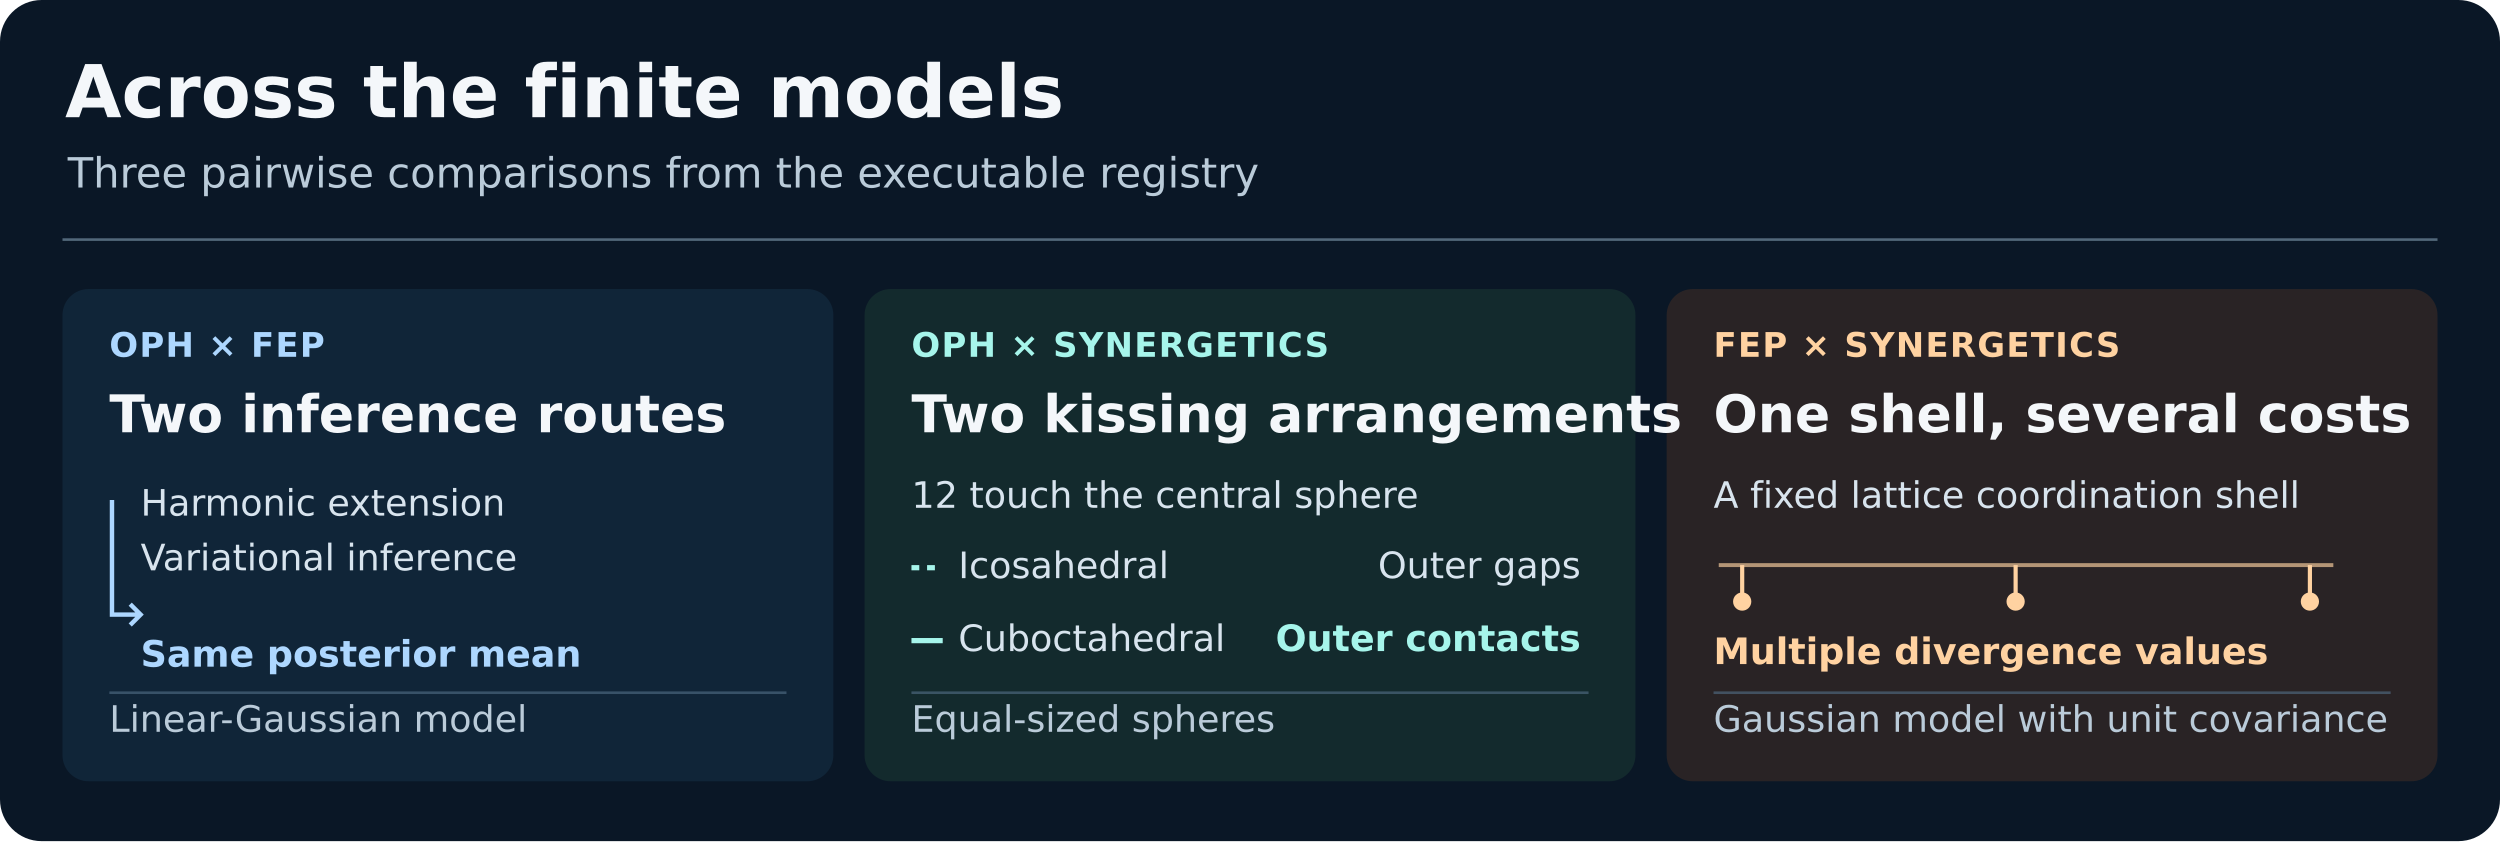
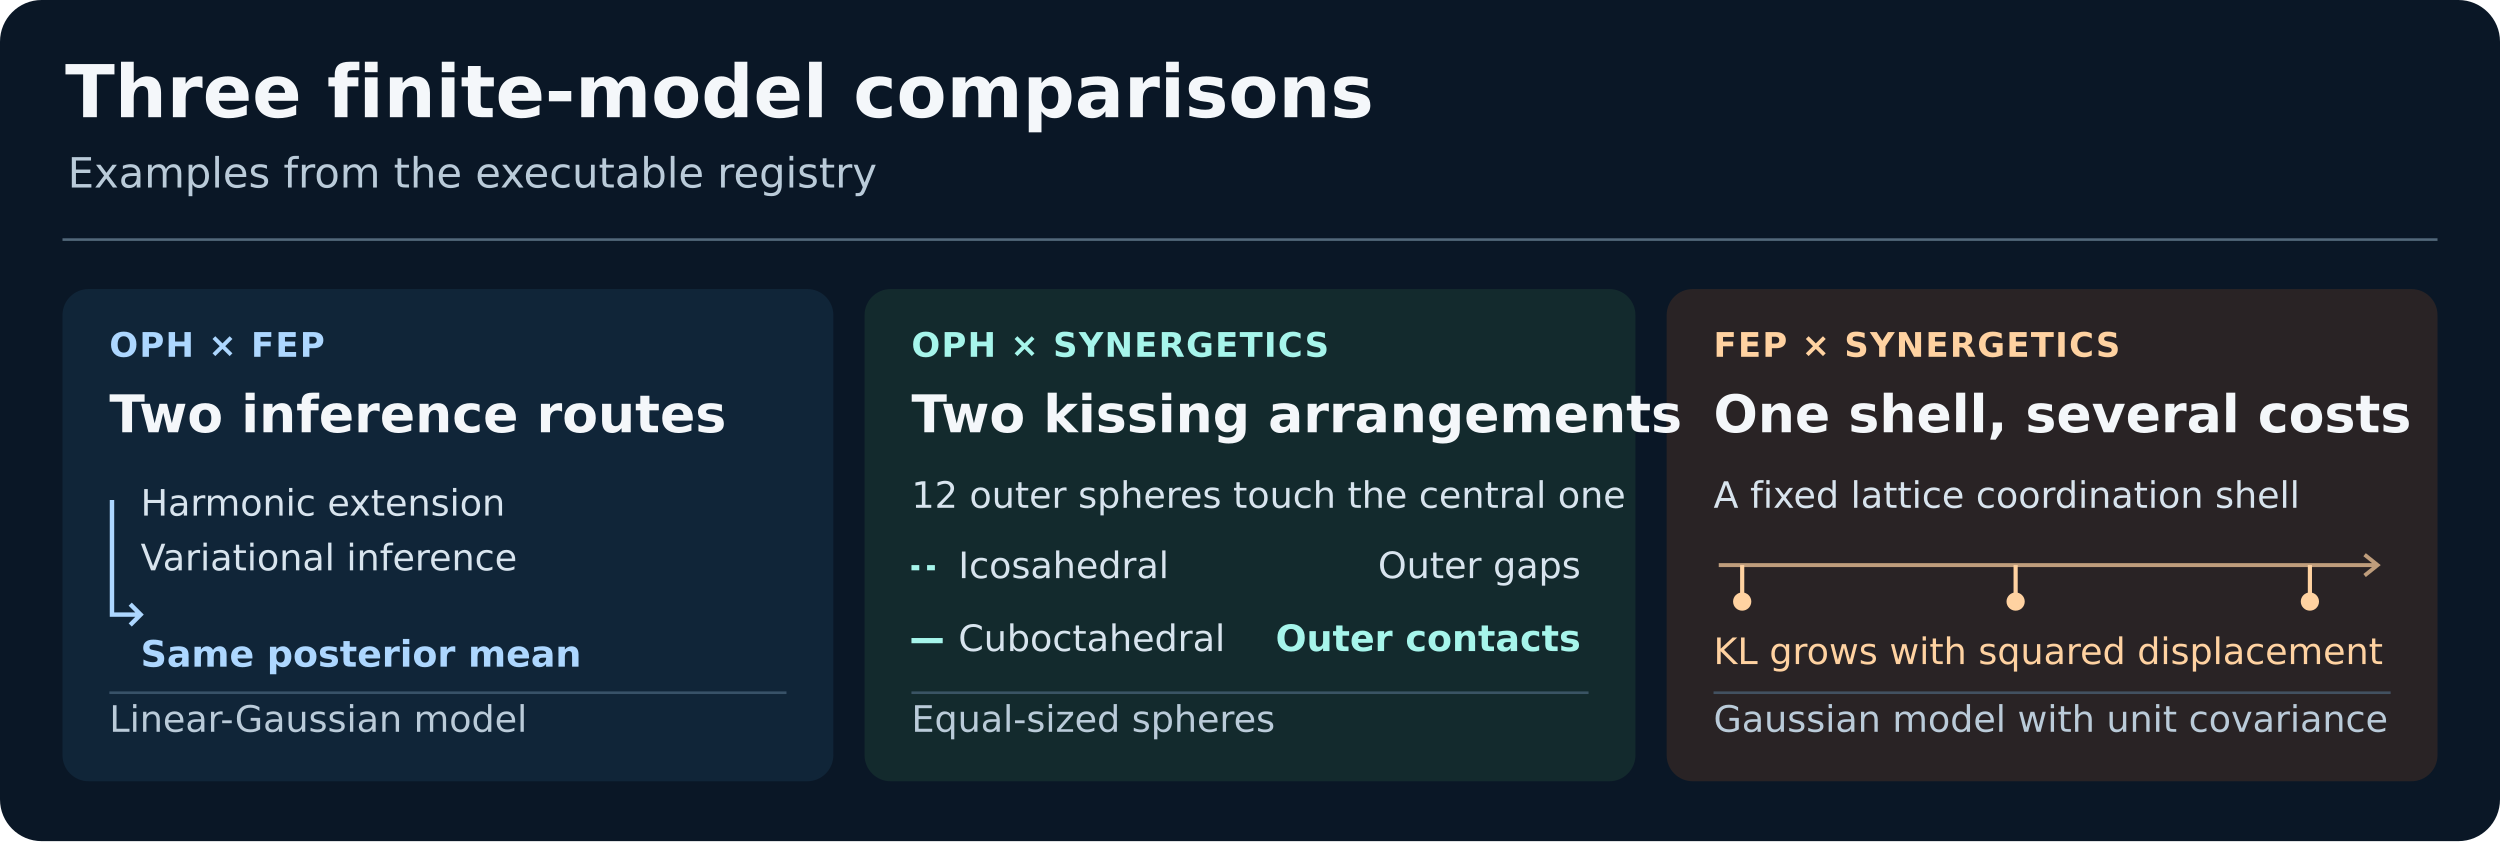
<svg xmlns="http://www.w3.org/2000/svg" viewBox="0 0 960 323" width="960" height="323" role="img" aria-labelledby="overview-title overview-description">
  <rect width="960" height="323" rx="16" fill="#0a1726" />
  <g font-family="DejaVu Sans, system-ui, sans-serif">
-     <text x="25" y="45" fill="#f4f7fa" font-size="28" font-weight="700">Across the finite models</text>
-     <text x="26" y="72" fill="#bacbd9" font-size="16">Three pairwise comparisons from the executable registry</text>
+     <text x="25" y="45" fill="#f4f7fa" font-size="28" font-weight="700">Three finite-model comparisons</text>
+     <text x="26" y="72" fill="#bacbd9" font-size="16">Examples from the executable registry</text>
    <path d="M24 92h912" stroke="#52687a" />
    <rect x="24" y="111" width="296" height="189" rx="10" fill="#102538" />
    <rect x="332" y="111" width="296" height="189" rx="10" fill="#132a2d" />
    <rect x="640" y="111" width="296" height="189" rx="10" fill="#292325" />
    <g font-size="13" font-weight="700" letter-spacing="0.5">
      <text x="42" y="137" fill="#add7ff">OPH × FEP</text>
      <text x="350" y="137" fill="#a6f5eb">OPH × SYNERGETICS</text>
      <text x="658" y="137" fill="#ffd2a1">FEP × SYNERGETICS</text>
    </g>
    <g fill="#f4f7fa" font-size="20" font-weight="700">
      <text x="42" y="166">Two inference routes</text>
      <text x="350" y="166">Two kissing arrangements</text>
      <text x="658" y="166">One shell, several costs</text>
    </g>
    <g fill="#d8e4ee" font-size="14">
      <text x="54" y="198">Harmonic extension</text>
      <text x="54" y="219">Variational inference</text>
      <text x="54" y="256" fill="#add7ff" font-weight="700">Same posterior mean</text>
      <text x="42" y="281" fill="#bacbd9">Linear-Gaussian model</text>
    </g>
    <path d="M43 192v44h11m-4-4 4 4-4 4" fill="none" stroke="#add7ff" stroke-width="1.7" />
    <path d="M42 266h260" stroke="#547089" opacity=".6" />
    <g fill="#d8e4ee" font-size="14">
-       <text x="350" y="195">12 touch the central sphere</text>
+       <text x="350" y="195">12 outer spheres touch the central one</text>
      <text x="368" y="222">Icosahedral</text>
      <text x="607" y="222" text-anchor="end">Outer gaps</text>
      <text x="368" y="250">Cuboctahedral</text>
      <text x="607" y="250" text-anchor="end" fill="#a6f5eb" font-weight="700">Outer contacts</text>
      <text x="350" y="281" fill="#bacbd9">Equal-sized spheres</text>
    </g>
    <path d="M350 218h12" stroke="#a6f5eb" stroke-width="2" stroke-dasharray="3 3" />
    <path d="M350 246h12" stroke="#a6f5eb" stroke-width="2" />
    <path d="M350 266h260" stroke="#547089" opacity=".6" />
    <g fill="#d8e4ee" font-size="14">
      <text x="658" y="195">A fixed lattice coordination shell</text>
-       <text x="658" y="255" fill="#ffd2a1" font-weight="700">Multiple divergence values</text>
+       <text x="658" y="255" fill="#ffd2a1">KL grows with squared displacement</text>
      <text x="658" y="281" fill="#bacbd9">Gaussian model with unit covariance</text>
    </g>
-     <path d="M660 217h236" stroke="#ffd2a1" stroke-width="1.5" opacity=".65" />
+     <path d="M660 217h253m-5-4 5 4-5 4" fill="none" stroke="#ffd2a1" stroke-width="1.5" opacity=".7" />
    <path d="M669 217v13m105-13v13m113-13v13" stroke="#ffd2a1" stroke-width="1.6" />
    <g fill="#ffd2a1">
      <circle cx="669" cy="231" r="3.5" />
      <circle cx="774" cy="231" r="3.5" />
      <circle cx="887" cy="231" r="3.5" />
    </g>
    <path d="M658 266h260" stroke="#547089" opacity=".6" />
  </g>
</svg>
